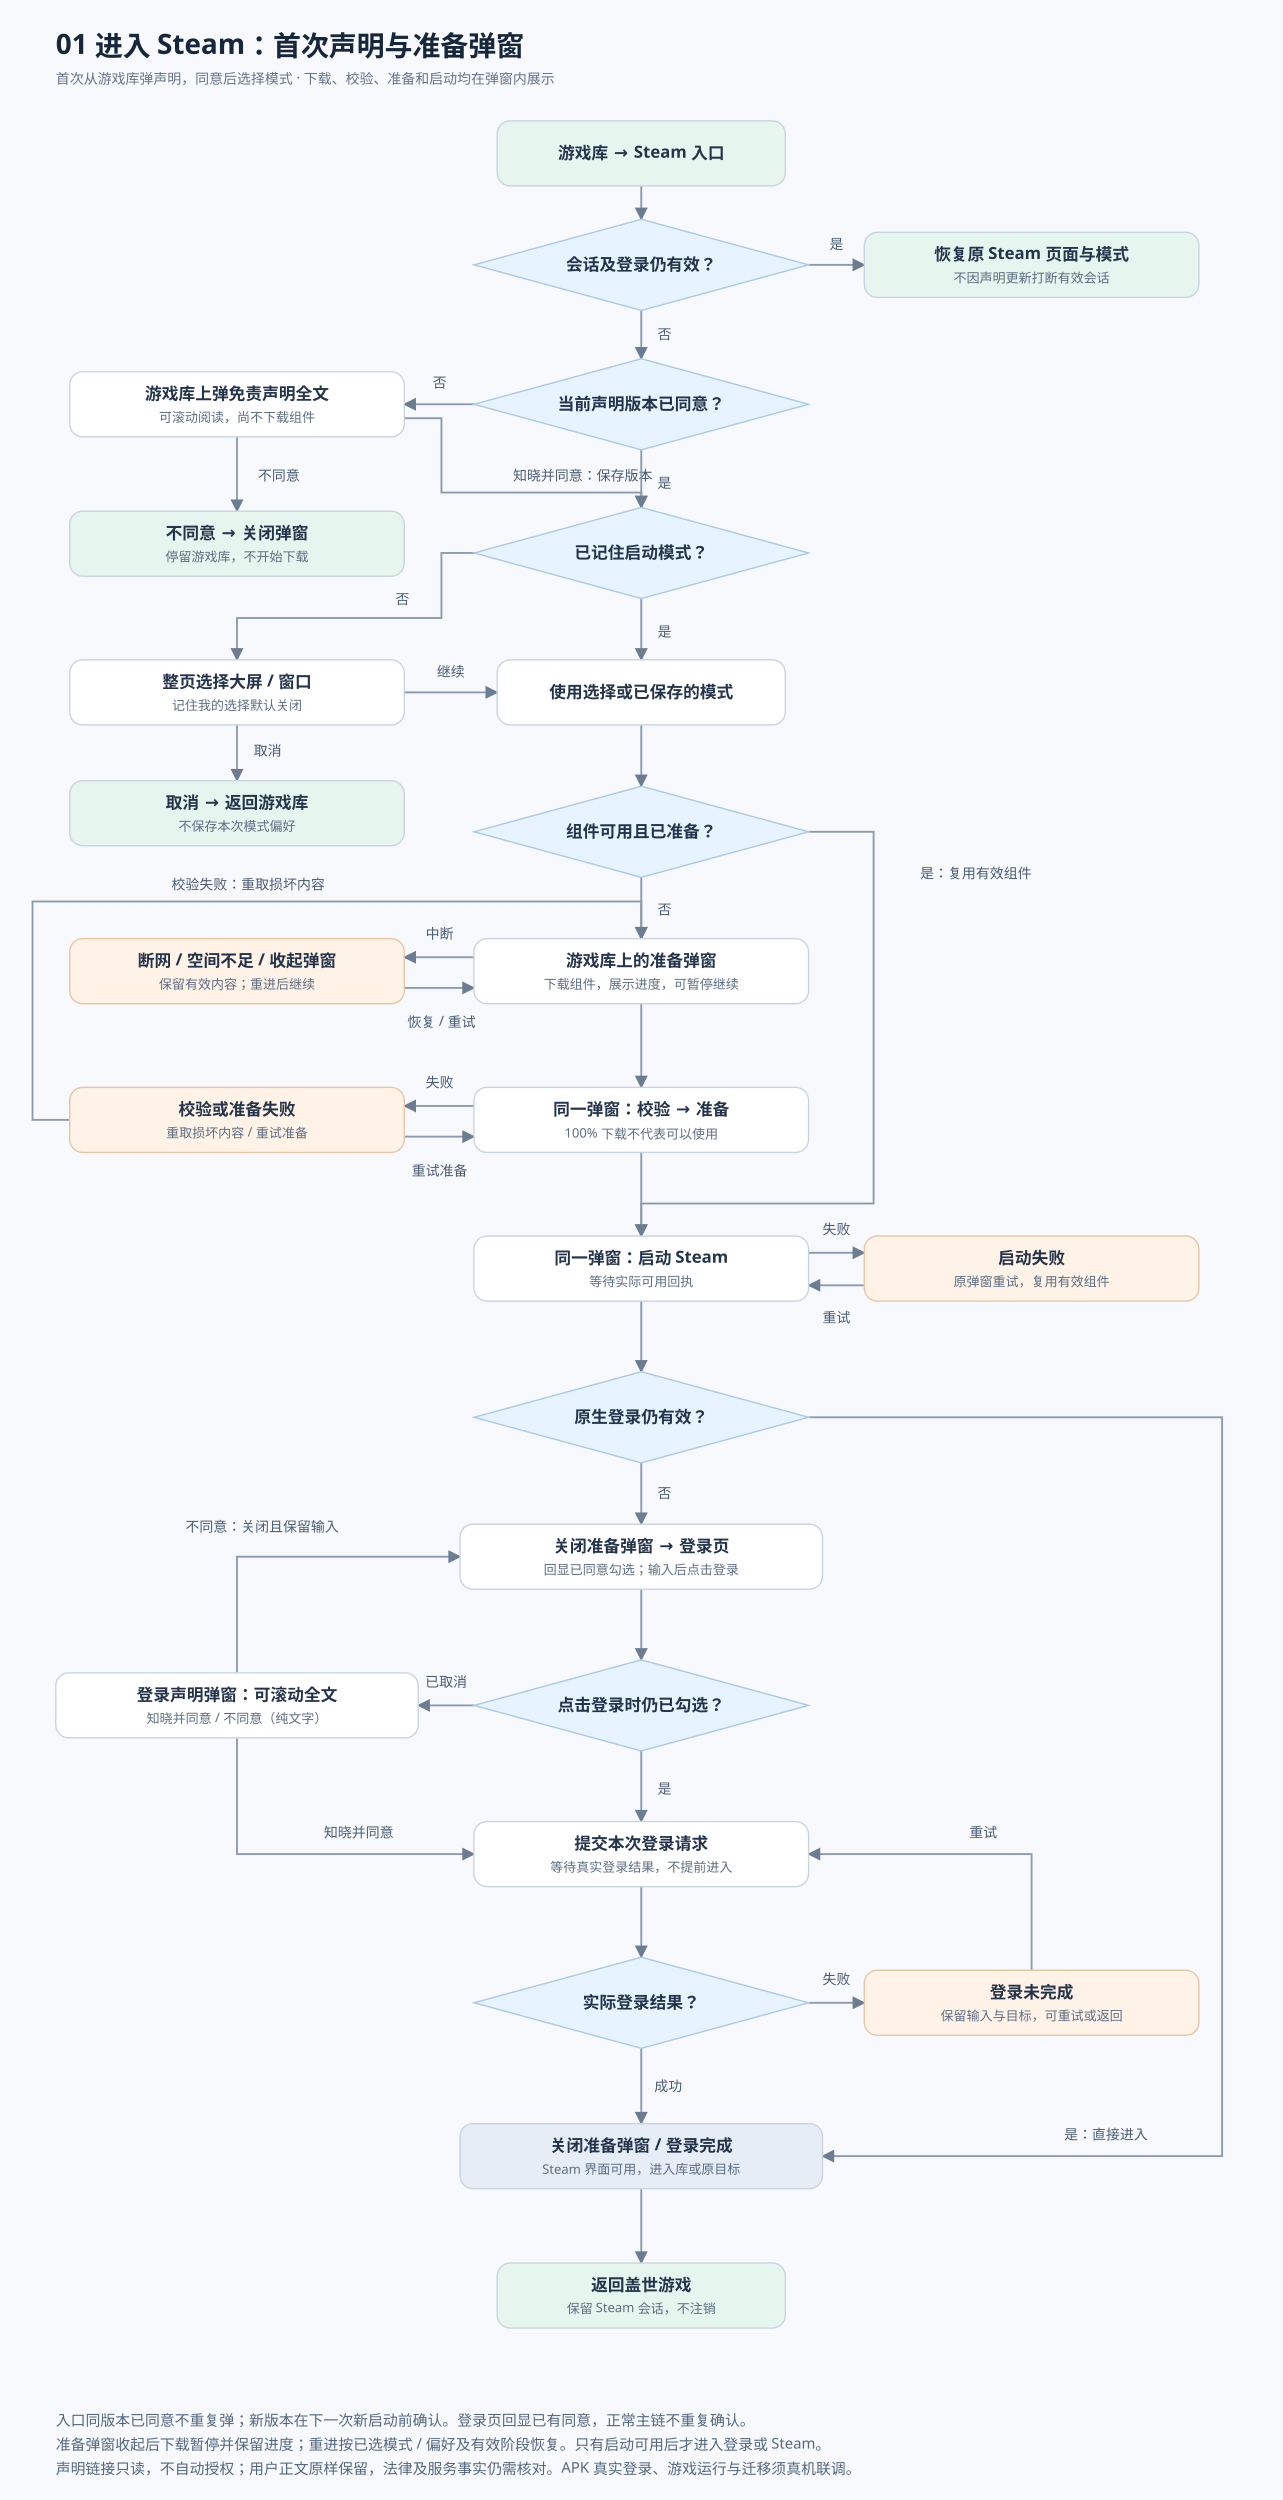
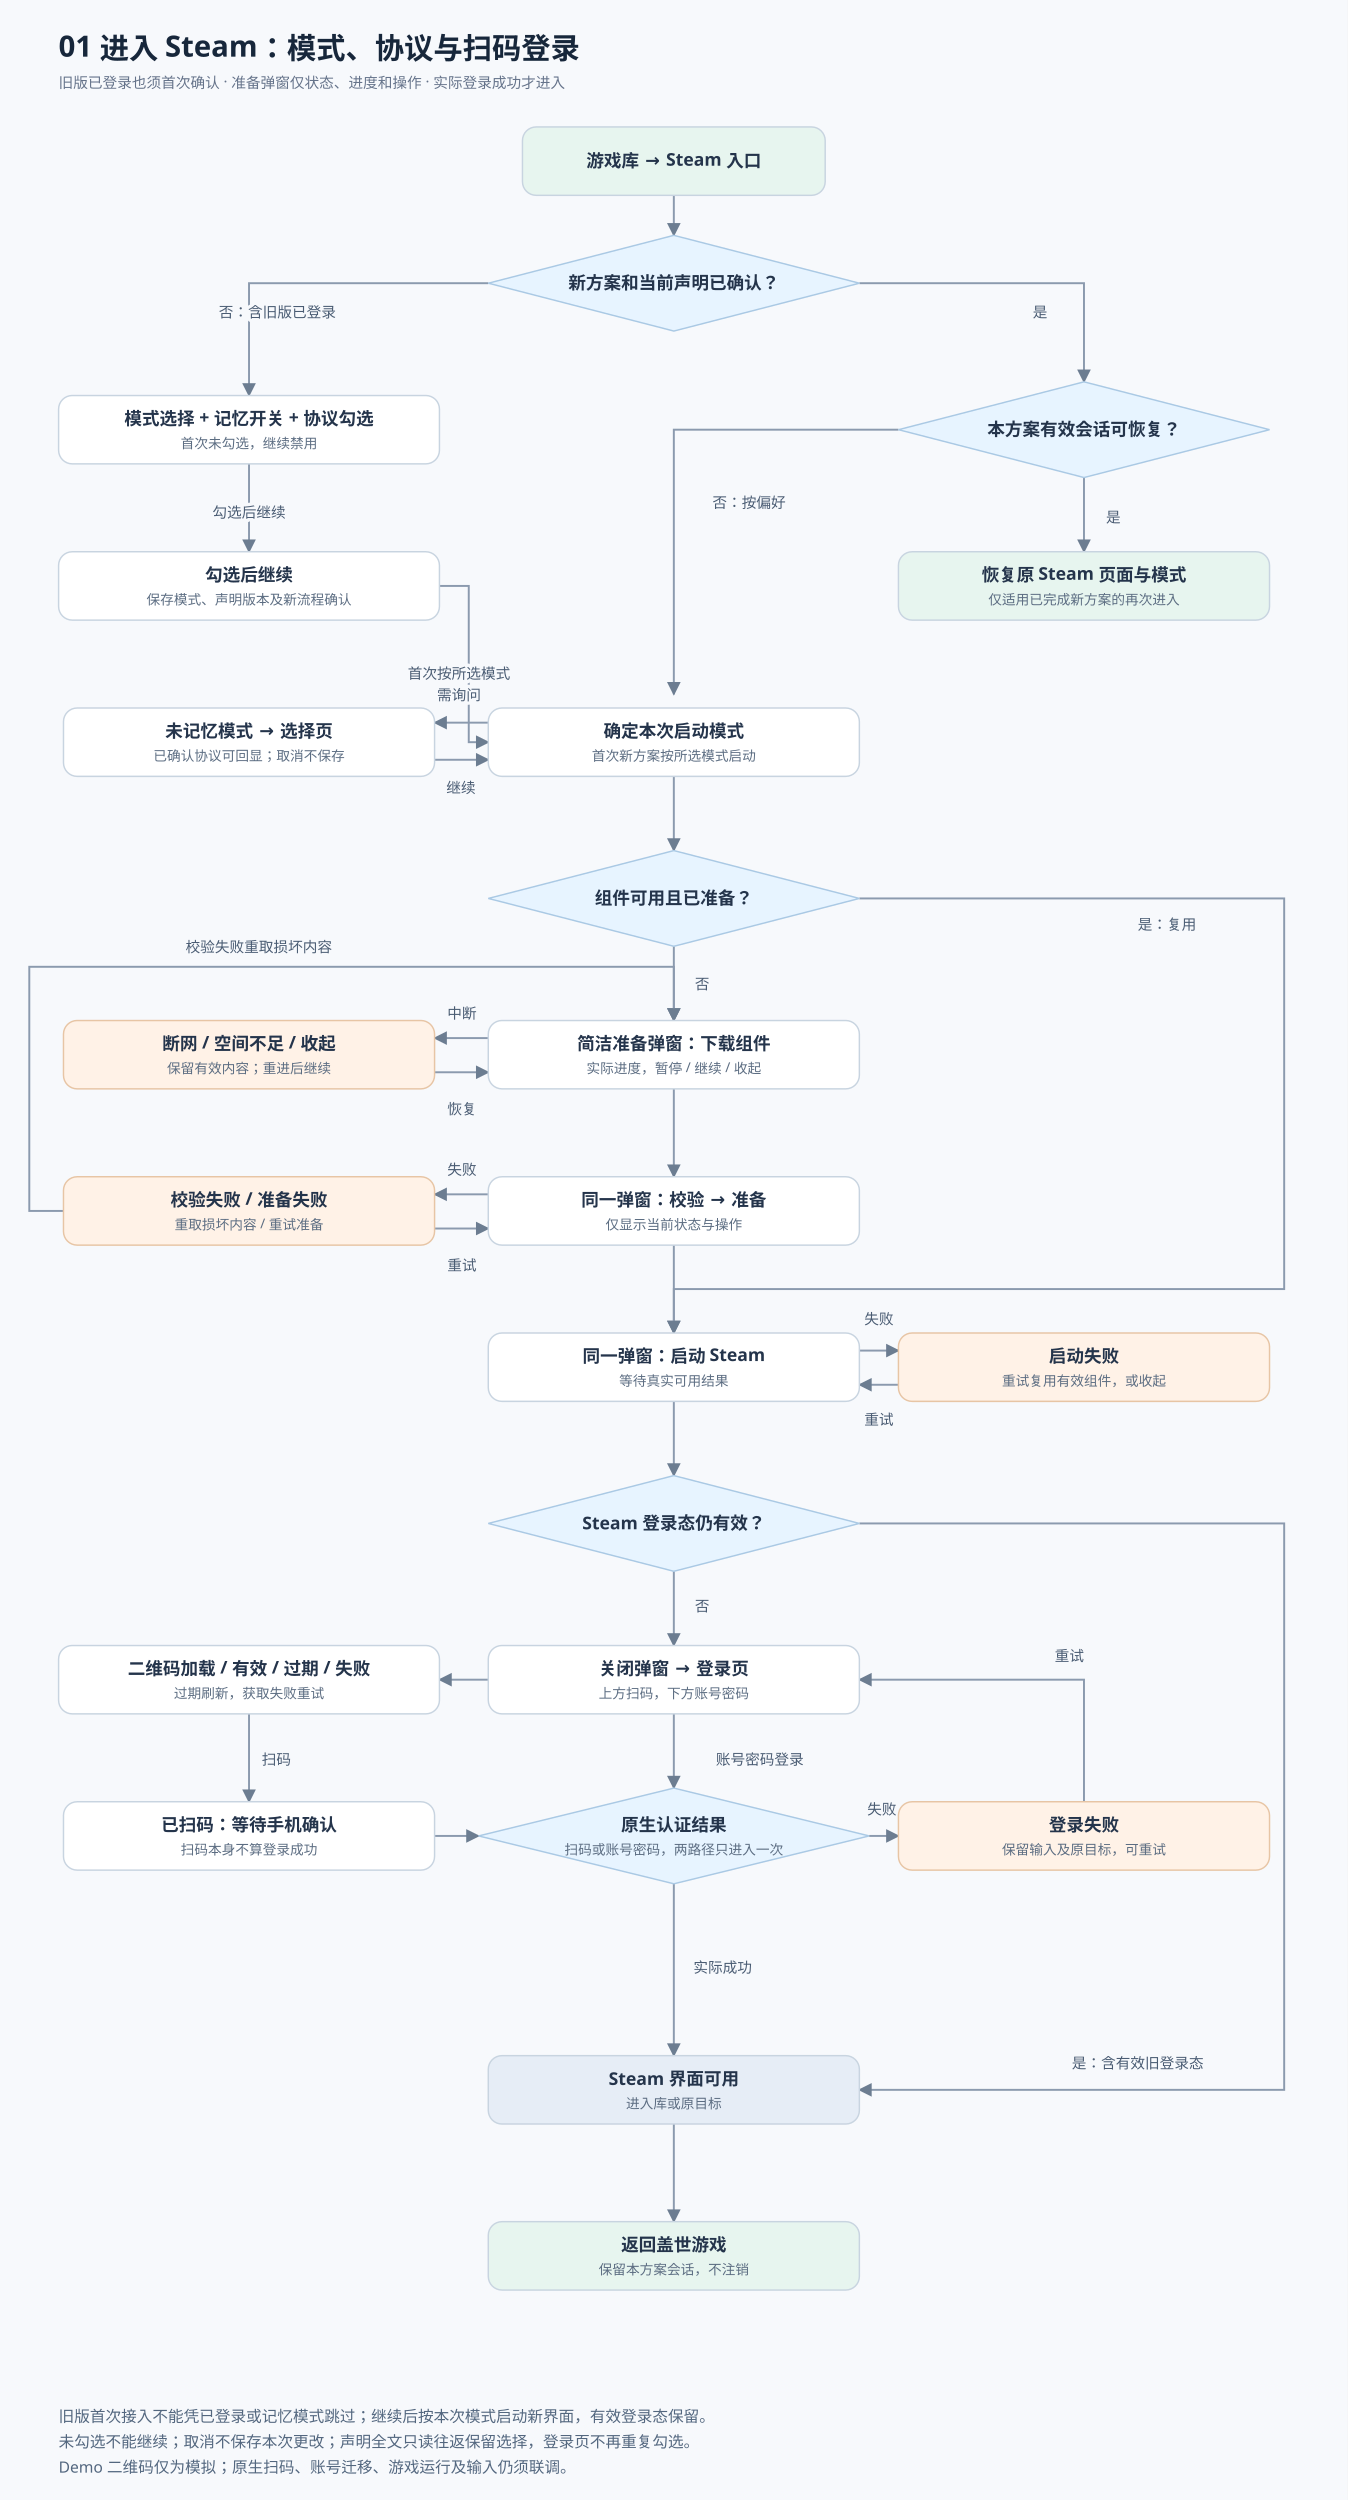
- <svg xmlns="http://www.w3.org/2000/svg" width="1380" height="2690" viewBox="0 0 1380 2690" role="img" aria-label="01 进入 Steam：首次声明与准备弹窗">
+ <svg xmlns="http://www.w3.org/2000/svg" width="1380" height="2560" viewBox="0 0 1380 2560" role="img" aria-label="01 进入 Steam：模式、协议与扫码登录">
  <defs>
    <marker id="arrow-01" viewBox="0 0 10 10" refX="9" refY="5" markerWidth="7" markerHeight="7" orient="auto-start-reverse">
      <path d="M 0 0 L 10 5 L 0 10 z" fill="#6c7d91" />
    </marker>
  </defs>
  <style>text{font-family:'Microsoft YaHei','PingFang SC',sans-serif}.title{font-size:30px;font-weight:700;fill:#17273b}.sub{font-size:15px;fill:#65738a}.label{font-size:15px;fill:#4a5c73;paint-order:stroke;stroke:#f7f9fc;stroke-width:7px;stroke-linejoin:round}.node{font-size:18px;font-weight:600;fill:#24344b}.small{font-size:14px;font-weight:400;fill:#5c6d82}.note{font-size:16px;fill:#53677f}</style>
-   <rect width="1380" height="2690" fill="#f7f9fc" />
-   <text class="title" x="60" y="58">01 进入 Steam：首次声明与准备弹窗</text>
-   <text class="sub" x="60" y="90">首次从游戏库弹声明，同意后选择模式 · 下载、校验、准备和启动均在弹窗内展示</text>
-   <path d="M690 200 V236" fill="none" stroke="#8b9aae" stroke-width="2" marker-end="url(#arrow-01)" />
-   <path d="M870 285 H930" fill="none" stroke="#8b9aae" stroke-width="2" marker-end="url(#arrow-01)" />
-   <text class="label" x="900" y="268" text-anchor="middle">是</text>
-   <path d="M690 334 V386" fill="none" stroke="#8b9aae" stroke-width="2" marker-end="url(#arrow-01)" />
-   <text class="label" x="715" y="365" text-anchor="middle">否</text>
-   <path d="M510 435 H435" fill="none" stroke="#8b9aae" stroke-width="2" marker-end="url(#arrow-01)" />
-   <text class="label" x="473" y="417" text-anchor="middle">否</text>
-   <path d="M255 470 V550" fill="none" stroke="#8b9aae" stroke-width="2" marker-end="url(#arrow-01)" />
-   <text class="label" x="300" y="517" text-anchor="middle">不同意</text>
-   <path d="M435 450 H475 V530 H690 V546" fill="none" stroke="#8b9aae" stroke-width="2" marker-end="url(#arrow-01)" />
-   <text class="label" x="627" y="517" text-anchor="middle">知晓并同意：保存版本</text>
-   <path d="M690 484 V546" fill="none" stroke="#8b9aae" stroke-width="2" marker-end="url(#arrow-01)" />
-   <text class="label" x="715" y="525" text-anchor="middle">是</text>
-   <path d="M510 595 H475 V665 H255 V710" fill="none" stroke="#8b9aae" stroke-width="2" marker-end="url(#arrow-01)" />
-   <text class="label" x="433" y="650" text-anchor="middle">否</text>
-   <path d="M690 644 V710" fill="none" stroke="#8b9aae" stroke-width="2" marker-end="url(#arrow-01)" />
-   <text class="label" x="715" y="685" text-anchor="middle">是</text>
-   <path d="M435 745 H535" fill="none" stroke="#8b9aae" stroke-width="2" marker-end="url(#arrow-01)" />
-   <text class="label" x="485" y="728" text-anchor="middle">继续</text>
-   <path d="M255 780 V840" fill="none" stroke="#8b9aae" stroke-width="2" marker-end="url(#arrow-01)" />
-   <text class="label" x="288" y="813" text-anchor="middle">取消</text>
-   <path d="M690 780 V846" fill="none" stroke="#8b9aae" stroke-width="2" marker-end="url(#arrow-01)" />
-   <path d="M690 944 V1010" fill="none" stroke="#8b9aae" stroke-width="2" marker-end="url(#arrow-01)" />
-   <text class="label" x="715" y="984" text-anchor="middle">否</text>
-   <path d="M870 895 H940 V1295 H690 V1330" fill="none" stroke="#8b9aae" stroke-width="2" marker-end="url(#arrow-01)" />
-   <text class="label" x="1050" y="945" text-anchor="middle">是：复用有效组件</text>
-   <path d="M510 1030 H435" fill="none" stroke="#8b9aae" stroke-width="2" marker-end="url(#arrow-01)" />
-   <text class="label" x="473" y="1010" text-anchor="middle">中断</text>
-   <path d="M435 1063 H510" fill="none" stroke="#8b9aae" stroke-width="2" marker-end="url(#arrow-01)" />
-   <text class="label" x="475" y="1105" text-anchor="middle">恢复 / 重试</text>
-   <path d="M690 1080 V1170" fill="none" stroke="#8b9aae" stroke-width="2" marker-end="url(#arrow-01)" />
-   <path d="M510 1190 H435" fill="none" stroke="#8b9aae" stroke-width="2" marker-end="url(#arrow-01)" />
-   <text class="label" x="473" y="1170" text-anchor="middle">失败</text>
-   <path d="M435 1223 H510" fill="none" stroke="#8b9aae" stroke-width="2" marker-end="url(#arrow-01)" />
-   <text class="label" x="473" y="1265" text-anchor="middle">重试准备</text>
-   <path d="M75 1205 H35 V970 H690 V1010" fill="none" stroke="#8b9aae" stroke-width="2" marker-end="url(#arrow-01)" />
-   <text class="label" x="267" y="957" text-anchor="middle">校验失败：重取损坏内容</text>
-   <path d="M690 1240 V1330" fill="none" stroke="#8b9aae" stroke-width="2" marker-end="url(#arrow-01)" />
-   <path d="M870 1348 H930" fill="none" stroke="#8b9aae" stroke-width="2" marker-end="url(#arrow-01)" />
-   <text class="label" x="900" y="1328" text-anchor="middle">失败</text>
-   <path d="M930 1383 H870" fill="none" stroke="#8b9aae" stroke-width="2" marker-end="url(#arrow-01)" />
-   <text class="label" x="900" y="1423" text-anchor="middle">重试</text>
-   <path d="M690 1400 V1476" fill="none" stroke="#8b9aae" stroke-width="2" marker-end="url(#arrow-01)" />
-   <path d="M690 1574 V1640" fill="none" stroke="#8b9aae" stroke-width="2" marker-end="url(#arrow-01)" />
-   <text class="label" x="715" y="1612" text-anchor="middle">否</text>
-   <path d="M870 1525 H1315 V2320 H885" fill="none" stroke="#8b9aae" stroke-width="2" marker-end="url(#arrow-01)" />
-   <text class="label" x="1190" y="2302" text-anchor="middle">是：直接进入</text>
-   <path d="M690 1710 V1786" fill="none" stroke="#8b9aae" stroke-width="2" marker-end="url(#arrow-01)" />
-   <path d="M510 1835 H450" fill="none" stroke="#8b9aae" stroke-width="2" marker-end="url(#arrow-01)" />
-   <text class="label" x="480" y="1815" text-anchor="middle">已取消</text>
-   <path d="M690 1884 V1960" fill="none" stroke="#8b9aae" stroke-width="2" marker-end="url(#arrow-01)" />
-   <text class="label" x="715" y="1930" text-anchor="middle">是</text>
-   <path d="M255 1800 V1675 H495" fill="none" stroke="#8b9aae" stroke-width="2" marker-end="url(#arrow-01)" />
-   <text class="label" x="282" y="1648" text-anchor="middle">不同意：关闭且保留输入</text>
-   <path d="M255 1870 V1995 H510" fill="none" stroke="#8b9aae" stroke-width="2" marker-end="url(#arrow-01)" />
-   <text class="label" x="386" y="1977" text-anchor="middle">知晓并同意</text>
-   <path d="M690 2030 V2106" fill="none" stroke="#8b9aae" stroke-width="2" marker-end="url(#arrow-01)" />
-   <path d="M870 2155 H930" fill="none" stroke="#8b9aae" stroke-width="2" marker-end="url(#arrow-01)" />
-   <text class="label" x="900" y="2135" text-anchor="middle">失败</text>
-   <path d="M1110 2120 V1995 H870" fill="none" stroke="#8b9aae" stroke-width="2" marker-end="url(#arrow-01)" />
-   <text class="label" x="1058" y="1977" text-anchor="middle">重试</text>
-   <path d="M690 2204 V2285" fill="none" stroke="#8b9aae" stroke-width="2" marker-end="url(#arrow-01)" />
-   <text class="label" x="719" y="2250" text-anchor="middle">成功</text>
-   <path d="M690 2355 V2435" fill="none" stroke="#8b9aae" stroke-width="2" marker-end="url(#arrow-01)" />
+   <rect width="1380" height="2560" fill="#f7f9fc" />
+   <text class="title" x="60" y="58">01 进入 Steam：模式、协议与扫码登录</text>
+   <text class="sub" x="60" y="90">旧版已登录也须首次确认 · 准备弹窗仅状态、进度和操作 · 实际登录成功才进入</text>
+   <path d="M690 200 V241" fill="none" stroke="#8b9aae" stroke-width="2" marker-end="url(#arrow-01)" />
+   <path d="M500 290 H255 V405" fill="none" stroke="#8b9aae" stroke-width="2" marker-end="url(#arrow-01)" />
+   <text class="label" x="284" y="325" text-anchor="middle">否：含旧版已登录</text>
+   <path d="M880 290 H1110 V391" fill="none" stroke="#8b9aae" stroke-width="2" marker-end="url(#arrow-01)" />
+   <text class="label" x="1065" y="325" text-anchor="middle">是</text>
+   <path d="M1110 489 V565" fill="none" stroke="#8b9aae" stroke-width="2" marker-end="url(#arrow-01)" />
+   <text class="label" x="1140" y="535" text-anchor="middle">是</text>
+   <path d="M920 440 H690 V711" fill="none" stroke="#8b9aae" stroke-width="2" marker-end="url(#arrow-01)" />
+   <text class="label" x="767" y="520" text-anchor="middle">否：按偏好</text>
+   <path d="M255 475 V565" fill="none" stroke="#8b9aae" stroke-width="2" marker-end="url(#arrow-01)" />
+   <text class="label" x="255" y="530" text-anchor="middle">勾选后继续</text>
+   <path d="M445 600 H480 V760 H500" fill="none" stroke="#8b9aae" stroke-width="2" marker-end="url(#arrow-01)" />
+   <text class="label" x="470" y="695" text-anchor="middle">首次按所选模式</text>
+   <path d="M500 740 H445" fill="none" stroke="#8b9aae" stroke-width="2" marker-end="url(#arrow-01)" />
+   <text class="label" x="470" y="717" text-anchor="middle">需询问</text>
+   <path d="M445 778 H500" fill="none" stroke="#8b9aae" stroke-width="2" marker-end="url(#arrow-01)" />
+   <text class="label" x="472" y="812" text-anchor="middle">继续</text>
+   <path d="M690 795 V871" fill="none" stroke="#8b9aae" stroke-width="2" marker-end="url(#arrow-01)" />
+   <path d="M690 969 V1045" fill="none" stroke="#8b9aae" stroke-width="2" marker-end="url(#arrow-01)" />
+   <text class="label" x="719" y="1013" text-anchor="middle">否</text>
+   <path d="M880 920 H1315 V1320 H690 V1365" fill="none" stroke="#8b9aae" stroke-width="2" marker-end="url(#arrow-01)" />
+   <text class="label" x="1195" y="952" text-anchor="middle">是：复用</text>
+   <path d="M500 1063 H445" fill="none" stroke="#8b9aae" stroke-width="2" marker-end="url(#arrow-01)" />
+   <text class="label" x="473" y="1043" text-anchor="middle">中断</text>
+   <path d="M445 1098 H500" fill="none" stroke="#8b9aae" stroke-width="2" marker-end="url(#arrow-01)" />
+   <text class="label" x="473" y="1141" text-anchor="middle">恢复</text>
+   <path d="M690 1115 V1205" fill="none" stroke="#8b9aae" stroke-width="2" marker-end="url(#arrow-01)" />
+   <path d="M500 1223 H445" fill="none" stroke="#8b9aae" stroke-width="2" marker-end="url(#arrow-01)" />
+   <text class="label" x="473" y="1203" text-anchor="middle">失败</text>
+   <path d="M445 1258 H500" fill="none" stroke="#8b9aae" stroke-width="2" marker-end="url(#arrow-01)" />
+   <text class="label" x="473" y="1301" text-anchor="middle">重试</text>
+   <path d="M65 1240 H30 V990 H690 V1045" fill="none" stroke="#8b9aae" stroke-width="2" marker-end="url(#arrow-01)" />
+   <text class="label" x="265" y="975" text-anchor="middle">校验失败重取损坏内容</text>
+   <path d="M690 1275 V1365" fill="none" stroke="#8b9aae" stroke-width="2" marker-end="url(#arrow-01)" />
+   <path d="M880 1383 H920" fill="none" stroke="#8b9aae" stroke-width="2" marker-end="url(#arrow-01)" />
+   <text class="label" x="900" y="1356" text-anchor="middle">失败</text>
+   <path d="M920 1418 H880" fill="none" stroke="#8b9aae" stroke-width="2" marker-end="url(#arrow-01)" />
+   <text class="label" x="900" y="1459" text-anchor="middle">重试</text>
+   <path d="M690 1435 V1511" fill="none" stroke="#8b9aae" stroke-width="2" marker-end="url(#arrow-01)" />
+   <path d="M690 1609 V1685" fill="none" stroke="#8b9aae" stroke-width="2" marker-end="url(#arrow-01)" />
+   <text class="label" x="719" y="1650" text-anchor="middle">否</text>
+   <path d="M880 1560 H1315 V2140 H880" fill="none" stroke="#8b9aae" stroke-width="2" marker-end="url(#arrow-01)" />
+   <text class="label" x="1165" y="2118" text-anchor="middle">是：含有效旧登录态</text>
+   <path d="M500 1720 H450" fill="none" stroke="#8b9aae" stroke-width="2" marker-end="url(#arrow-01)" />
+   <path d="M255 1755 V1845" fill="none" stroke="#8b9aae" stroke-width="2" marker-end="url(#arrow-01)" />
+   <text class="label" x="283" y="1807" text-anchor="middle">扫码</text>
+   <path d="M445 1880 H490" fill="none" stroke="#8b9aae" stroke-width="2" marker-end="url(#arrow-01)" />
+   <path d="M690 1755 V1831" fill="none" stroke="#8b9aae" stroke-width="2" marker-end="url(#arrow-01)" />
+   <text class="label" x="778" y="1807" text-anchor="middle">账号密码登录</text>
+   <path d="M890 1880 H920" fill="none" stroke="#8b9aae" stroke-width="2" marker-end="url(#arrow-01)" />
+   <text class="label" x="903" y="1858" text-anchor="middle">失败</text>
+   <path d="M1110 1845 V1720 H880" fill="none" stroke="#8b9aae" stroke-width="2" marker-end="url(#arrow-01)" />
+   <text class="label" x="1095" y="1701" text-anchor="middle">重试</text>
+   <path d="M690 1929 V2105" fill="none" stroke="#8b9aae" stroke-width="2" marker-end="url(#arrow-01)" />
+   <text class="label" x="740" y="2020" text-anchor="middle">实际成功</text>
+   <path d="M690 2175 V2275" fill="none" stroke="#8b9aae" stroke-width="2" marker-end="url(#arrow-01)" />
  <rect x="535" y="130" width="310" height="70" rx="14" fill="#e7f5ef" stroke="#c8d4e0" stroke-width="1.5" />
  <text class="node" text-anchor="middle" x="690" y="171">游戏库 → Steam 入口</text>
-   <path d="M690 236 L870 285 L690 334 L510 285 Z" fill="#e7f4ff" stroke="#aac9e4" stroke-width="1.5" />
-   <text class="node" text-anchor="middle" x="690" y="291">会话及登录仍有效？</text>
-   <rect x="930" y="250" width="360" height="70" rx="14" fill="#e7f5ef" stroke="#c8d4e0" stroke-width="1.5" />
-   <text class="node" text-anchor="middle" x="1110" y="280">恢复原 Steam 页面与模式</text>
-   <text class="small" text-anchor="middle" x="1110" y="304">不因声明更新打断有效会话</text>
-   <path d="M690 386 L870 435 L690 484 L510 435 Z" fill="#e7f4ff" stroke="#aac9e4" stroke-width="1.5" />
-   <text class="node" text-anchor="middle" x="690" y="441">当前声明版本已同意？</text>
-   <rect x="75" y="400" width="360" height="70" rx="14" fill="#ffffff" stroke="#c8d4e0" stroke-width="1.5" />
-   <text class="node" text-anchor="middle" x="255" y="430">游戏库上弹免责声明全文</text>
-   <text class="small" text-anchor="middle" x="255" y="454">可滚动阅读，尚不下载组件</text>
-   <rect x="75" y="550" width="360" height="70" rx="14" fill="#e7f5ef" stroke="#c8d4e0" stroke-width="1.5" />
-   <text class="node" text-anchor="middle" x="255" y="580">不同意 → 关闭弹窗</text>
-   <text class="small" text-anchor="middle" x="255" y="604">停留游戏库，不开始下载</text>
-   <path d="M690 546 L870 595 L690 644 L510 595 Z" fill="#e7f4ff" stroke="#aac9e4" stroke-width="1.5" />
-   <text class="node" text-anchor="middle" x="690" y="601">已记住启动模式？</text>
-   <rect x="75" y="710" width="360" height="70" rx="14" fill="#ffffff" stroke="#c8d4e0" stroke-width="1.5" />
-   <text class="node" text-anchor="middle" x="255" y="740">整页选择大屏 / 窗口</text>
-   <text class="small" text-anchor="middle" x="255" y="764">记住我的选择默认关闭</text>
-   <rect x="75" y="840" width="360" height="70" rx="14" fill="#e7f5ef" stroke="#c8d4e0" stroke-width="1.5" />
-   <text class="node" text-anchor="middle" x="255" y="870">取消 → 返回游戏库</text>
-   <text class="small" text-anchor="middle" x="255" y="894">不保存本次模式偏好</text>
-   <rect x="535" y="710" width="310" height="70" rx="14" fill="#ffffff" stroke="#c8d4e0" stroke-width="1.5" />
-   <text class="node" text-anchor="middle" x="690" y="751">使用选择或已保存的模式</text>
-   <path d="M690 846 L870 895 L690 944 L510 895 Z" fill="#e7f4ff" stroke="#aac9e4" stroke-width="1.5" />
-   <text class="node" text-anchor="middle" x="690" y="901">组件可用且已准备？</text>
-   <rect x="510" y="1010" width="360" height="70" rx="14" fill="#ffffff" stroke="#c8d4e0" stroke-width="1.5" />
-   <text class="node" text-anchor="middle" x="690" y="1040">游戏库上的准备弹窗</text>
-   <text class="small" text-anchor="middle" x="690" y="1064">下载组件，展示进度，可暂停继续</text>
-   <rect x="75" y="1010" width="360" height="70" rx="14" fill="#fff2e7" stroke="#e7c5a5" stroke-width="1.5" />
-   <text class="node" text-anchor="middle" x="255" y="1040">断网 / 空间不足 / 收起弹窗</text>
-   <text class="small" text-anchor="middle" x="255" y="1064">保留有效内容；重进后继续</text>
-   <rect x="510" y="1170" width="360" height="70" rx="14" fill="#ffffff" stroke="#c8d4e0" stroke-width="1.5" />
-   <text class="node" text-anchor="middle" x="690" y="1200">同一弹窗：校验 → 准备</text>
-   <text class="small" text-anchor="middle" x="690" y="1224">100% 下载不代表可以使用</text>
-   <rect x="75" y="1170" width="360" height="70" rx="14" fill="#fff2e7" stroke="#e7c5a5" stroke-width="1.5" />
-   <text class="node" text-anchor="middle" x="255" y="1200">校验或准备失败</text>
-   <text class="small" text-anchor="middle" x="255" y="1224">重取损坏内容 / 重试准备</text>
-   <rect x="510" y="1330" width="360" height="70" rx="14" fill="#ffffff" stroke="#c8d4e0" stroke-width="1.5" />
-   <text class="node" text-anchor="middle" x="690" y="1360">同一弹窗：启动 Steam</text>
-   <text class="small" text-anchor="middle" x="690" y="1384">等待实际可用回执</text>
-   <rect x="930" y="1330" width="360" height="70" rx="14" fill="#fff2e7" stroke="#e7c5a5" stroke-width="1.5" />
-   <text class="node" text-anchor="middle" x="1110" y="1360">启动失败</text>
-   <text class="small" text-anchor="middle" x="1110" y="1384">原弹窗重试，复用有效组件</text>
-   <path d="M690 1476 L870 1525 L690 1574 L510 1525 Z" fill="#e7f4ff" stroke="#aac9e4" stroke-width="1.5" />
-   <text class="node" text-anchor="middle" x="690" y="1531">原生登录仍有效？</text>
-   <rect x="495" y="1640" width="390" height="70" rx="14" fill="#ffffff" stroke="#c8d4e0" stroke-width="1.5" />
-   <text class="node" text-anchor="middle" x="690" y="1670">关闭准备弹窗 → 登录页</text>
-   <text class="small" text-anchor="middle" x="690" y="1694">回显已同意勾选；输入后点击登录</text>
-   <path d="M690 1786 L870 1835 L690 1884 L510 1835 Z" fill="#e7f4ff" stroke="#aac9e4" stroke-width="1.5" />
-   <text class="node" text-anchor="middle" x="690" y="1841">点击登录时仍已勾选？</text>
-   <rect x="60" y="1800" width="390" height="70" rx="14" fill="#ffffff" stroke="#c8d4e0" stroke-width="1.5" />
-   <text class="node" text-anchor="middle" x="255" y="1830">登录声明弹窗：可滚动全文</text>
-   <text class="small" text-anchor="middle" x="255" y="1854">知晓并同意 / 不同意（纯文字）</text>
-   <rect x="510" y="1960" width="360" height="70" rx="14" fill="#ffffff" stroke="#c8d4e0" stroke-width="1.5" />
-   <text class="node" text-anchor="middle" x="690" y="1990">提交本次登录请求</text>
-   <text class="small" text-anchor="middle" x="690" y="2014">等待真实登录结果，不提前进入</text>
-   <path d="M690 2106 L870 2155 L690 2204 L510 2155 Z" fill="#e7f4ff" stroke="#aac9e4" stroke-width="1.5" />
-   <text class="node" text-anchor="middle" x="690" y="2161">实际登录结果？</text>
-   <rect x="930" y="2120" width="360" height="70" rx="14" fill="#fff2e7" stroke="#e7c5a5" stroke-width="1.5" />
-   <text class="node" text-anchor="middle" x="1110" y="2150">登录未完成</text>
-   <text class="small" text-anchor="middle" x="1110" y="2174">保留输入与目标，可重试或返回</text>
-   <rect x="495" y="2285" width="390" height="70" rx="14" fill="#e6edf6" stroke="#c8d4e0" stroke-width="1.5" />
-   <text class="node" text-anchor="middle" x="690" y="2315">关闭准备弹窗 / 登录完成</text>
-   <text class="small" text-anchor="middle" x="690" y="2339">Steam 界面可用，进入库或原目标</text>
-   <rect x="535" y="2435" width="310" height="70" rx="14" fill="#e7f5ef" stroke="#c8d4e0" stroke-width="1.5" />
-   <text class="node" text-anchor="middle" x="690" y="2465">返回盖世游戏</text>
-   <text class="small" text-anchor="middle" x="690" y="2489">保留 Steam 会话，不注销</text>
-   <text class="note" x="60" y="2610">入口同版本已同意不重复弹；新版本在下一次新启动前确认。登录页回显已有同意，正常主链不重复确认。</text>
-   <text class="note" x="60" y="2636">准备弹窗收起后下载暂停并保留进度；重进按已选模式 / 偏好及有效阶段恢复。只有启动可用后才进入登录或 Steam。</text>
-   <text class="note" x="60" y="2662">声明链接只读，不自动授权；用户正文原样保留，法律及服务事实仍需核对。APK 真实登录、游戏运行与迁移须真机联调。</text>
+   <path d="M690 241 L880 290 L690 339 L500 290 Z" fill="#e7f4ff" stroke="#aac9e4" stroke-width="1.5" />
+   <text class="node" text-anchor="middle" x="690" y="296">新方案和当前声明已确认？</text>
+   <rect x="60" y="405" width="390" height="70" rx="14" fill="#ffffff" stroke="#c8d4e0" stroke-width="1.5" />
+   <text class="node" text-anchor="middle" x="255" y="435">模式选择 + 记忆开关 + 协议勾选</text>
+   <text class="small" text-anchor="middle" x="255" y="459">首次未勾选，继续禁用</text>
+   <rect x="60" y="565" width="390" height="70" rx="14" fill="#ffffff" stroke="#c8d4e0" stroke-width="1.5" />
+   <text class="node" text-anchor="middle" x="255" y="595">勾选后继续</text>
+   <text class="small" text-anchor="middle" x="255" y="619">保存模式、声明版本及新流程确认</text>
+   <path d="M1110 391 L1300 440 L1110 489 L920 440 Z" fill="#e7f4ff" stroke="#aac9e4" stroke-width="1.5" />
+   <text class="node" text-anchor="middle" x="1110" y="446">本方案有效会话可恢复？</text>
+   <rect x="920" y="565" width="380" height="70" rx="14" fill="#e7f5ef" stroke="#c8d4e0" stroke-width="1.5" />
+   <text class="node" text-anchor="middle" x="1110" y="595">恢复原 Steam 页面与模式</text>
+   <text class="small" text-anchor="middle" x="1110" y="619">仅适用已完成新方案的再次进入</text>
+   <rect x="500" y="725" width="380" height="70" rx="14" fill="#ffffff" stroke="#c8d4e0" stroke-width="1.5" />
+   <text class="node" text-anchor="middle" x="690" y="755">确定本次启动模式</text>
+   <text class="small" text-anchor="middle" x="690" y="779">首次新方案按所选模式启动</text>
+   <rect x="65" y="725" width="380" height="70" rx="14" fill="#ffffff" stroke="#c8d4e0" stroke-width="1.5" />
+   <text class="node" text-anchor="middle" x="255" y="755">未记忆模式 → 选择页</text>
+   <text class="small" text-anchor="middle" x="255" y="779">已确认协议可回显；取消不保存</text>
+   <path d="M690 871 L880 920 L690 969 L500 920 Z" fill="#e7f4ff" stroke="#aac9e4" stroke-width="1.5" />
+   <text class="node" text-anchor="middle" x="690" y="926">组件可用且已准备？</text>
+   <rect x="500" y="1045" width="380" height="70" rx="14" fill="#ffffff" stroke="#c8d4e0" stroke-width="1.5" />
+   <text class="node" text-anchor="middle" x="690" y="1075">简洁准备弹窗：下载组件</text>
+   <text class="small" text-anchor="middle" x="690" y="1099">实际进度，暂停 / 继续 / 收起</text>
+   <rect x="65" y="1045" width="380" height="70" rx="14" fill="#fff2e7" stroke="#e7c5a5" stroke-width="1.5" />
+   <text class="node" text-anchor="middle" x="255" y="1075">断网 / 空间不足 / 收起</text>
+   <text class="small" text-anchor="middle" x="255" y="1099">保留有效内容；重进后继续</text>
+   <rect x="500" y="1205" width="380" height="70" rx="14" fill="#ffffff" stroke="#c8d4e0" stroke-width="1.5" />
+   <text class="node" text-anchor="middle" x="690" y="1235">同一弹窗：校验 → 准备</text>
+   <text class="small" text-anchor="middle" x="690" y="1259">仅显示当前状态与操作</text>
+   <rect x="65" y="1205" width="380" height="70" rx="14" fill="#fff2e7" stroke="#e7c5a5" stroke-width="1.5" />
+   <text class="node" text-anchor="middle" x="255" y="1235">校验失败 / 准备失败</text>
+   <text class="small" text-anchor="middle" x="255" y="1259">重取损坏内容 / 重试准备</text>
+   <rect x="500" y="1365" width="380" height="70" rx="14" fill="#ffffff" stroke="#c8d4e0" stroke-width="1.5" />
+   <text class="node" text-anchor="middle" x="690" y="1395">同一弹窗：启动 Steam</text>
+   <text class="small" text-anchor="middle" x="690" y="1419">等待真实可用结果</text>
+   <rect x="920" y="1365" width="380" height="70" rx="14" fill="#fff2e7" stroke="#e7c5a5" stroke-width="1.5" />
+   <text class="node" text-anchor="middle" x="1110" y="1395">启动失败</text>
+   <text class="small" text-anchor="middle" x="1110" y="1419">重试复用有效组件，或收起</text>
+   <path d="M690 1511 L880 1560 L690 1609 L500 1560 Z" fill="#e7f4ff" stroke="#aac9e4" stroke-width="1.5" />
+   <text class="node" text-anchor="middle" x="690" y="1566">Steam 登录态仍有效？</text>
+   <rect x="500" y="1685" width="380" height="70" rx="14" fill="#ffffff" stroke="#c8d4e0" stroke-width="1.5" />
+   <text class="node" text-anchor="middle" x="690" y="1715">关闭弹窗 → 登录页</text>
+   <text class="small" text-anchor="middle" x="690" y="1739">上方扫码，下方账号密码</text>
+   <rect x="60" y="1685" width="390" height="70" rx="14" fill="#ffffff" stroke="#c8d4e0" stroke-width="1.5" />
+   <text class="node" text-anchor="middle" x="255" y="1715">二维码加载 / 有效 / 过期 / 失败</text>
+   <text class="small" text-anchor="middle" x="255" y="1739">过期刷新，获取失败重试</text>
+   <rect x="65" y="1845" width="380" height="70" rx="14" fill="#ffffff" stroke="#c8d4e0" stroke-width="1.5" />
+   <text class="node" text-anchor="middle" x="255" y="1875">已扫码：等待手机确认</text>
+   <text class="small" text-anchor="middle" x="255" y="1899">扫码本身不算登录成功</text>
+   <path d="M690 1831 L890 1880 L690 1929 L490 1880 Z" fill="#e7f4ff" stroke="#aac9e4" stroke-width="1.5" />
+   <text class="node" text-anchor="middle" x="690" y="1875">原生认证结果</text>
+   <text class="small" text-anchor="middle" x="690" y="1899">扫码或账号密码，两路径只进入一次</text>
+   <rect x="920" y="1845" width="380" height="70" rx="14" fill="#fff2e7" stroke="#e7c5a5" stroke-width="1.5" />
+   <text class="node" text-anchor="middle" x="1110" y="1875">登录失败</text>
+   <text class="small" text-anchor="middle" x="1110" y="1899">保留输入及原目标，可重试</text>
+   <rect x="500" y="2105" width="380" height="70" rx="14" fill="#e6edf6" stroke="#c8d4e0" stroke-width="1.5" />
+   <text class="node" text-anchor="middle" x="690" y="2135">Steam 界面可用</text>
+   <text class="small" text-anchor="middle" x="690" y="2159">进入库或原目标</text>
+   <rect x="500" y="2275" width="380" height="70" rx="14" fill="#e7f5ef" stroke="#c8d4e0" stroke-width="1.5" />
+   <text class="node" text-anchor="middle" x="690" y="2305">返回盖世游戏</text>
+   <text class="small" text-anchor="middle" x="690" y="2329">保留本方案会话，不注销</text>
+   <text class="note" x="60" y="2480">旧版首次接入不能凭已登录或记忆模式跳过；继续后按本次模式启动新界面，有效登录态保留。</text>
+   <text class="note" x="60" y="2506">未勾选不能继续；取消不保存本次更改；声明全文只读往返保留选择，登录页不再重复勾选。</text>
+   <text class="note" x="60" y="2532">Demo 二维码仅为模拟；原生扫码、账号迁移、游戏运行及输入仍须联调。</text>
</svg>
